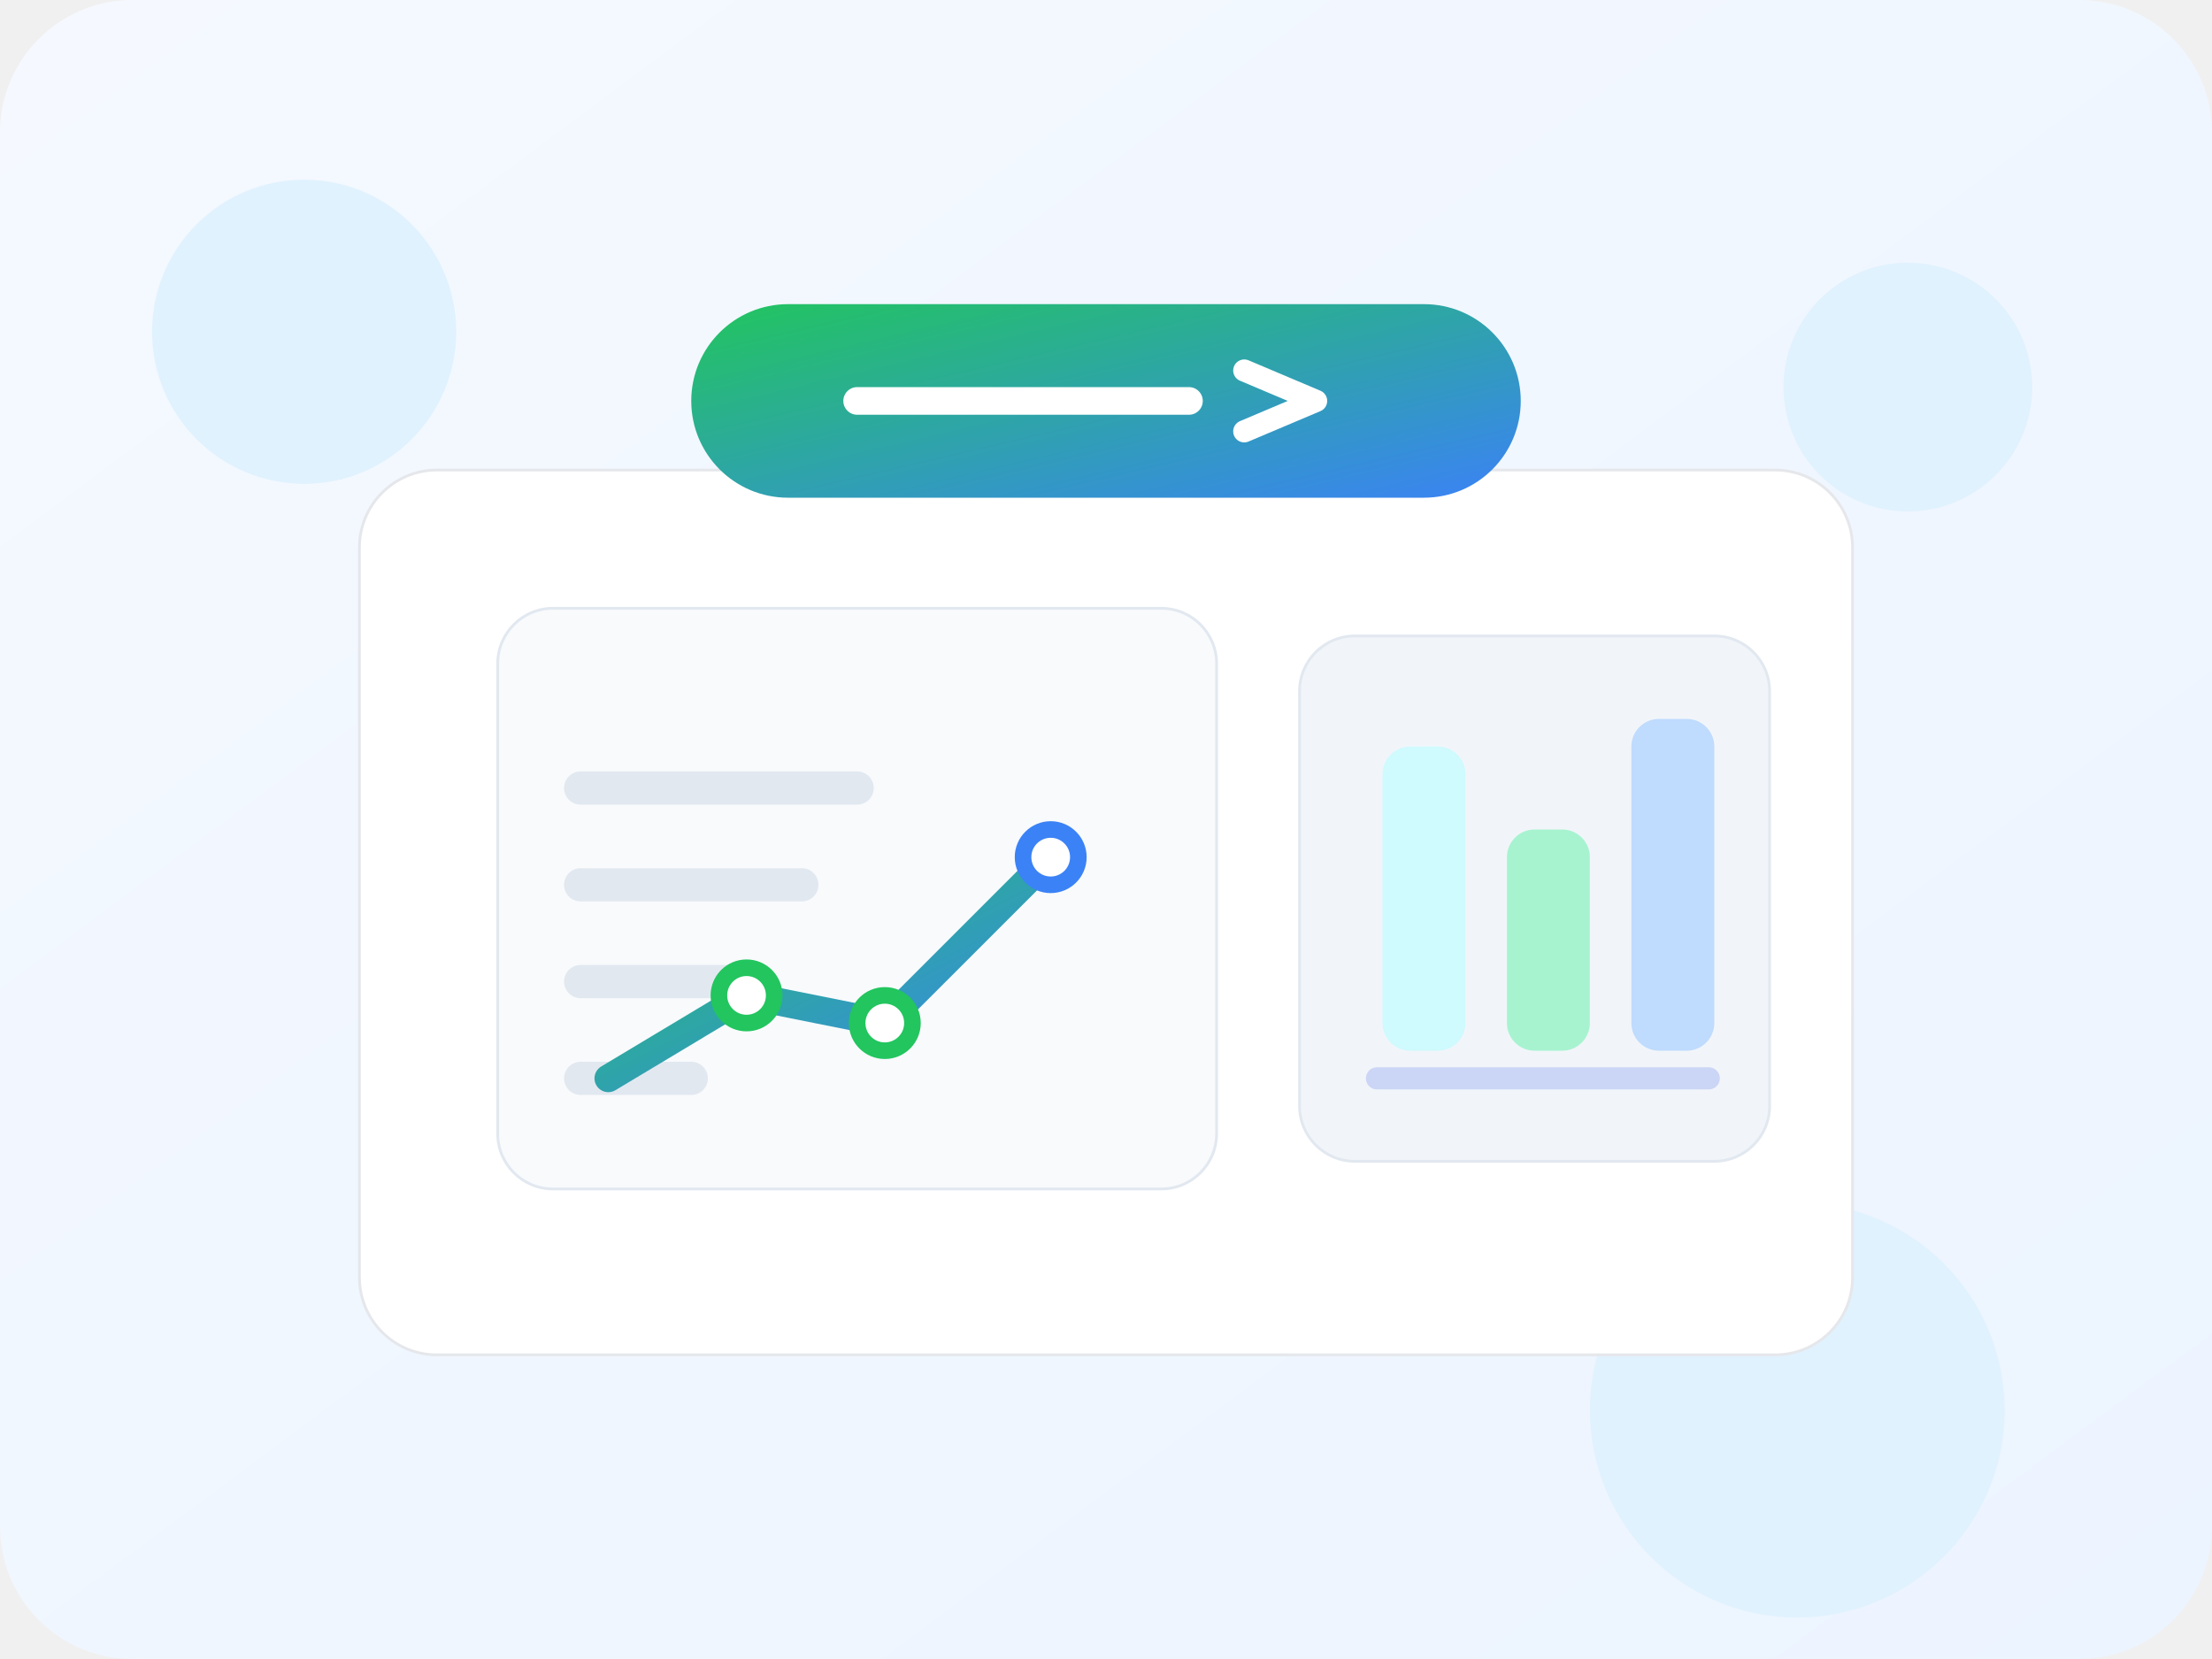
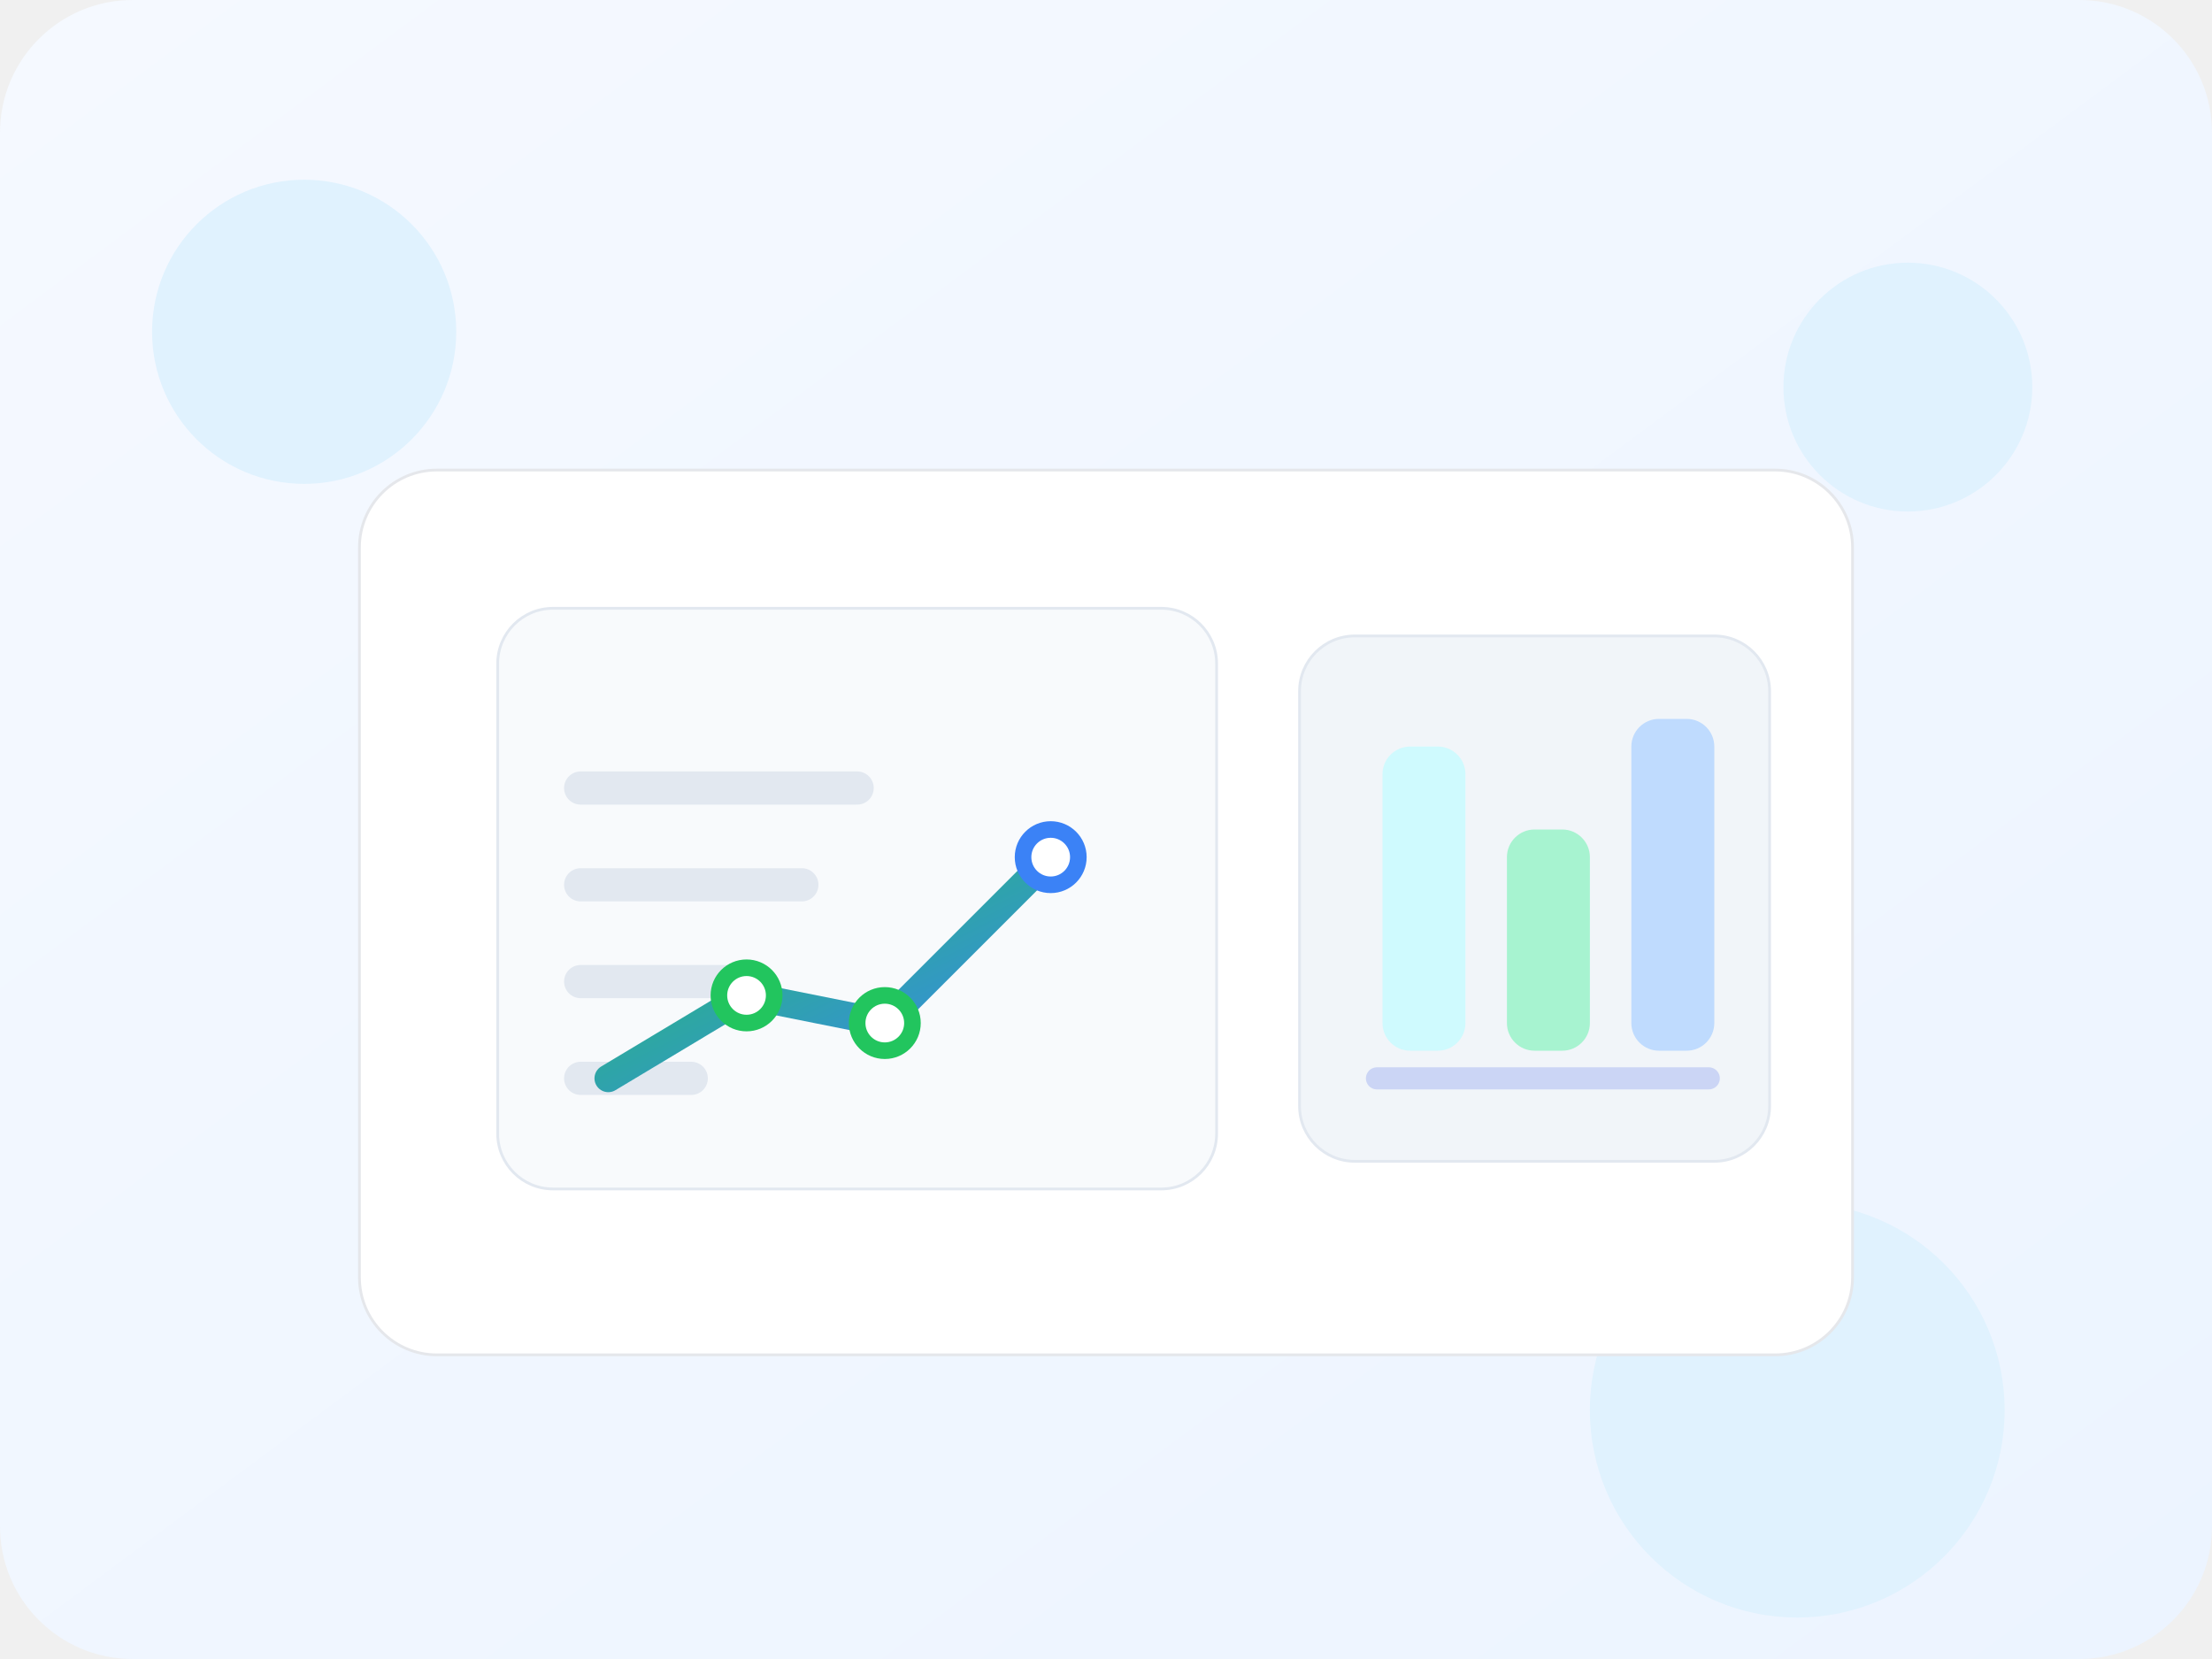
<svg xmlns="http://www.w3.org/2000/svg" width="800" height="600" viewBox="0 0 800 600" fill="none">
  <defs>
    <linearGradient id="bg" x1="0" y1="0" x2="1" y2="1">
      <stop offset="0" stop-color="#F5F9FF" />
      <stop offset="1" stop-color="#ECF4FF" />
    </linearGradient>
    <linearGradient id="accent" x1="0" y1="0" x2="1" y2="1">
      <stop offset="0" stop-color="#22C55E" />
      <stop offset="1" stop-color="#3B82F6" />
    </linearGradient>
  </defs>
  <rect width="800" height="600" rx="48" fill="url(#bg)" />
  <circle cx="110" cy="120" r="55" fill="#E0F2FE" />
  <circle cx="690" cy="140" r="45" fill="#E0F2FE" />
  <circle cx="650" cy="510" r="75" fill="#E0F2FE" />
  <rect x="130" y="170" width="540" height="320" rx="28" fill="white" stroke="#E5E7EB" />
  <g transform="translate(180 220)">
    <rect x="0" y="0" width="260" height="210" rx="20" fill="#F8FAFC" stroke="#E2E8F0" />
    <path d="M30 170h40" stroke="#E2E8F0" stroke-width="12" stroke-linecap="round" />
    <path d="M30 135h60" stroke="#E2E8F0" stroke-width="12" stroke-linecap="round" />
    <path d="M30 100h80" stroke="#E2E8F0" stroke-width="12" stroke-linecap="round" />
    <path d="M30 65h100" stroke="#E2E8F0" stroke-width="12" stroke-linecap="round" />
    <path d="M40 170L90 140L140 150L200 90" stroke="url(#accent)" stroke-width="10" stroke-linecap="round" stroke-linejoin="round" />
    <circle cx="90" cy="140" r="10" fill="white" stroke="#22C55E" stroke-width="6" />
    <circle cx="140" cy="150" r="10" fill="white" stroke="#22C55E" stroke-width="6" />
    <circle cx="200" cy="90" r="10" fill="white" stroke="#3B82F6" stroke-width="6" />
  </g>
  <g transform="translate(470 230)">
    <rect x="0" y="0" width="170" height="190" rx="20" fill="#F1F5F9" stroke="#E2E8F0" />
    <rect x="30" y="40" width="30" height="110" rx="10" fill="#CFFAFE" />
    <rect x="75" y="70" width="30" height="80" rx="10" fill="#A7F3D0" />
    <rect x="120" y="30" width="30" height="120" rx="10" fill="#BFDBFE" />
    <path d="M28 160h120" stroke="#CBD5F5" stroke-width="8" stroke-linecap="round" />
  </g>
-   <g transform="translate(250 110)">
-     <rect x="0" y="0" width="300" height="70" rx="35" fill="url(#accent)" />
-     <path d="M60 35h120" stroke="white" stroke-width="10" stroke-linecap="round" />
-     <path d="M200 24l26 11-26 11" stroke="white" stroke-width="8" stroke-linecap="round" stroke-linejoin="round" />
-   </g>
</svg>
